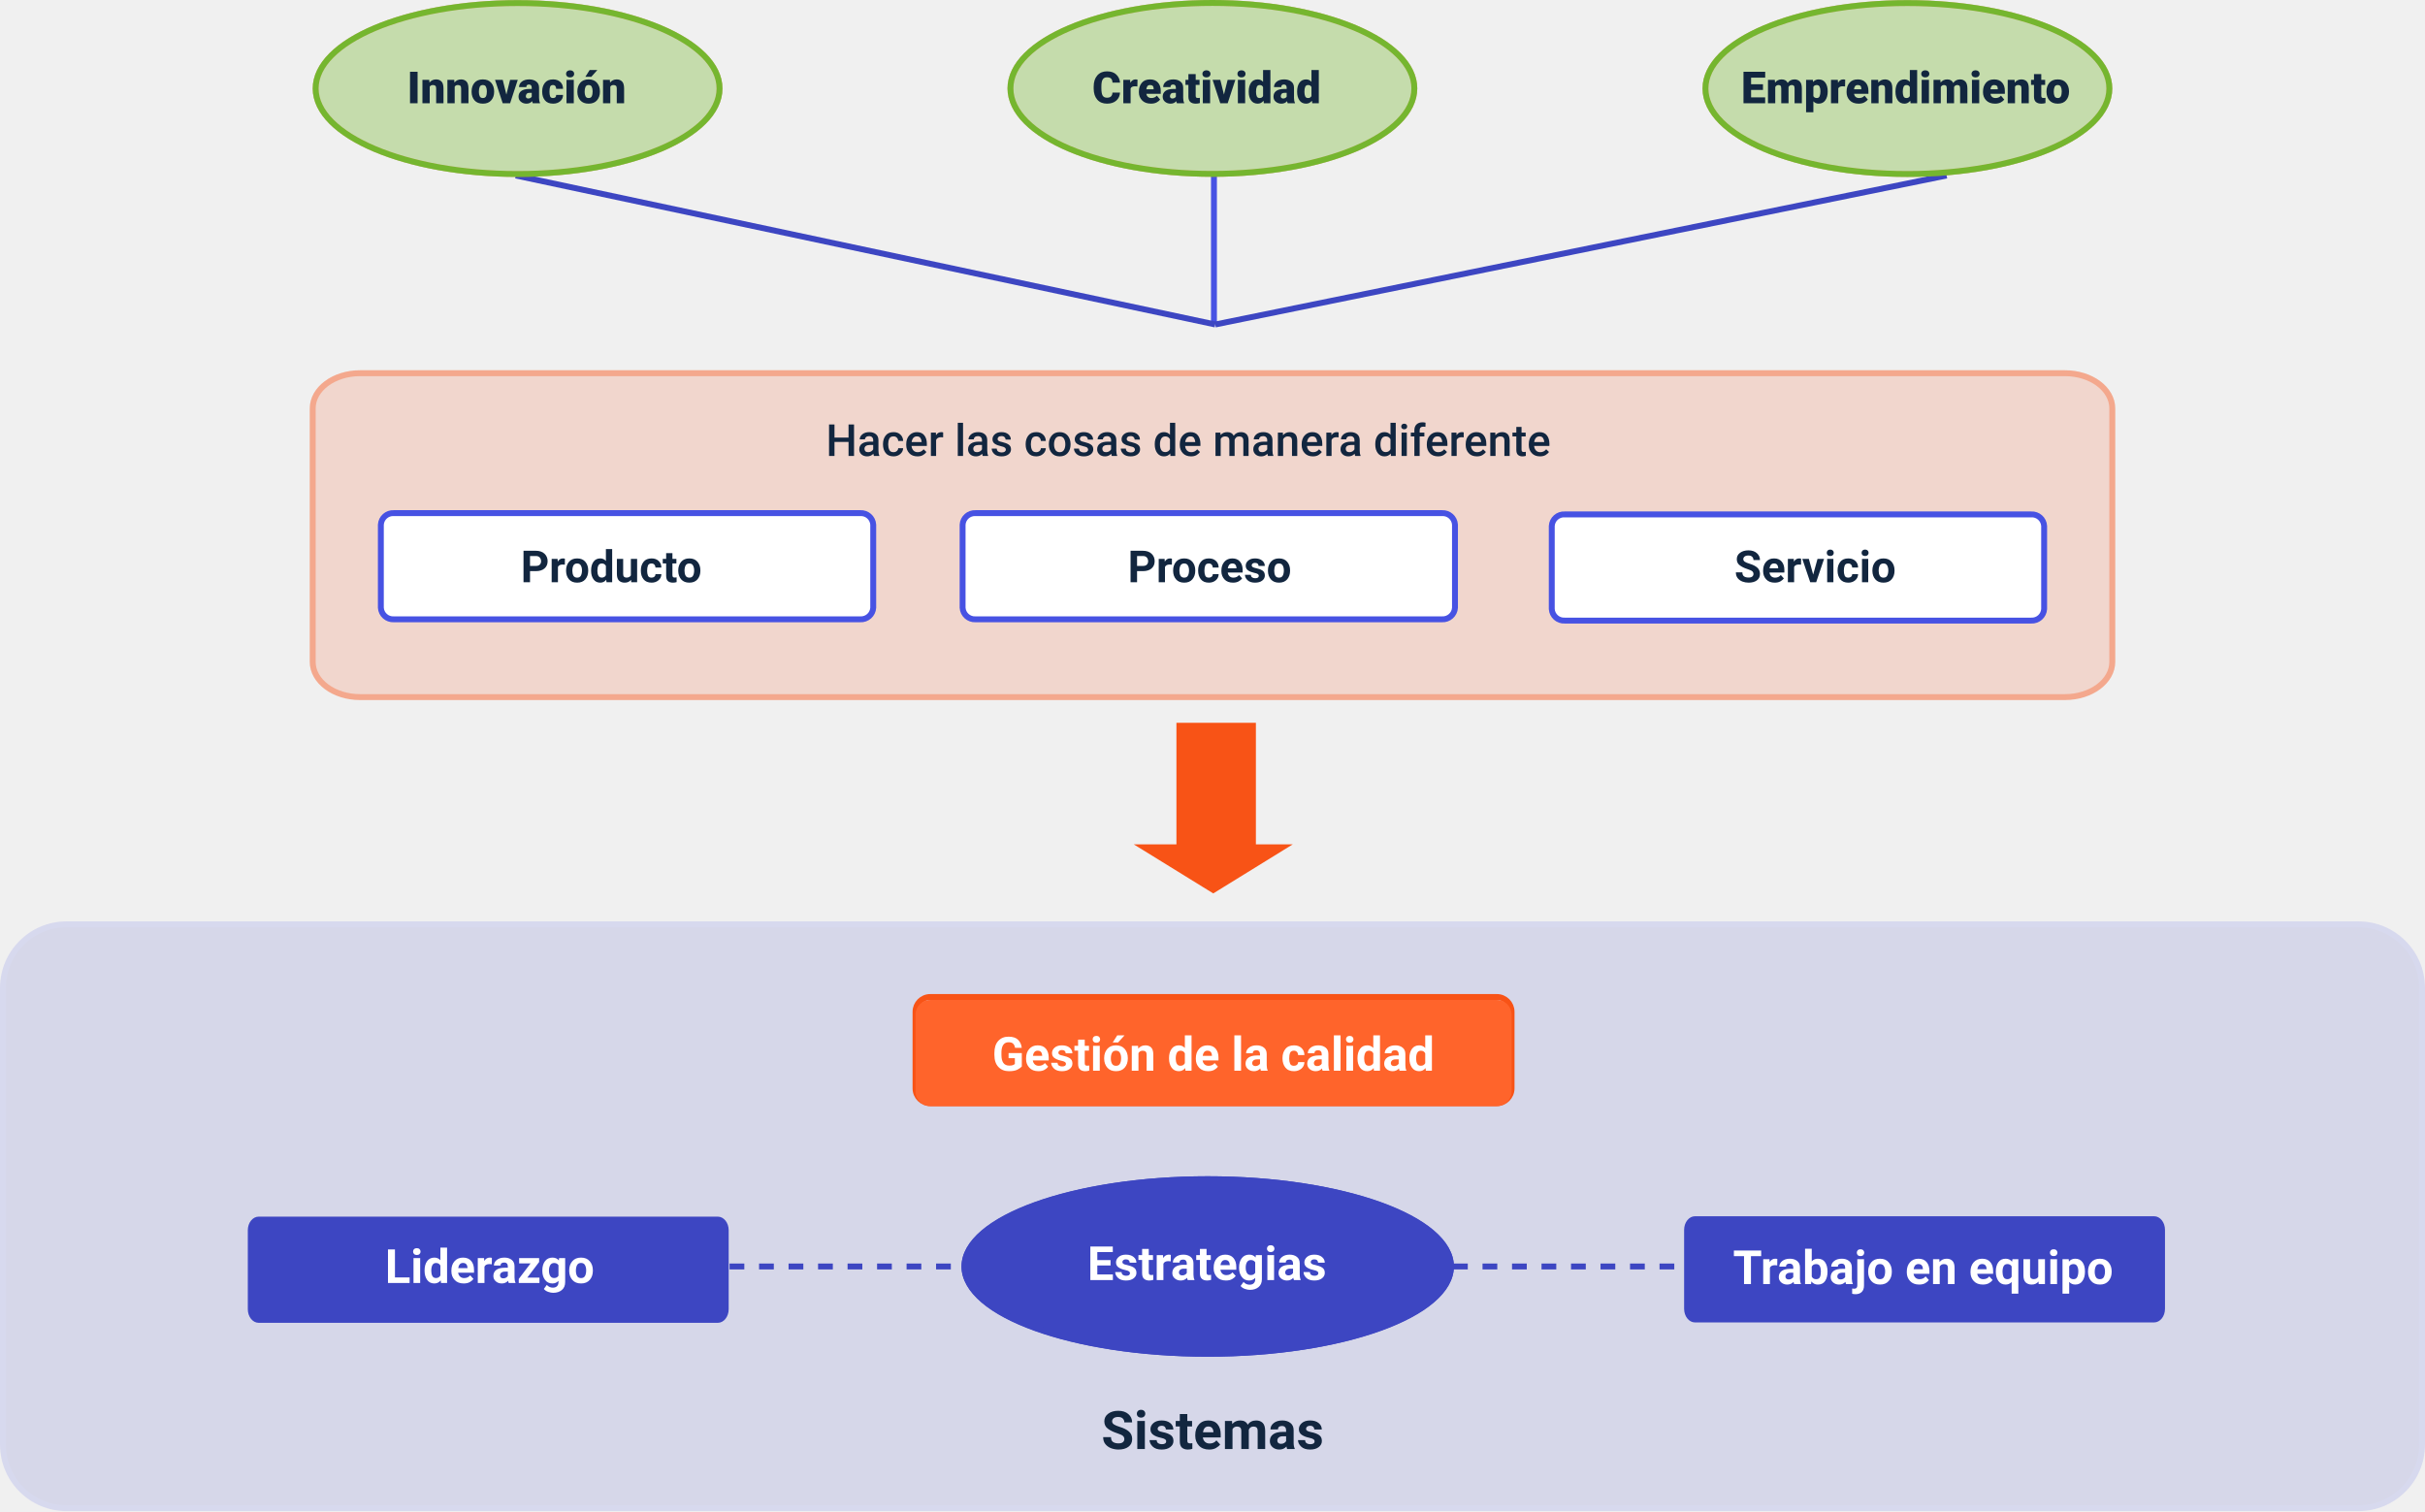
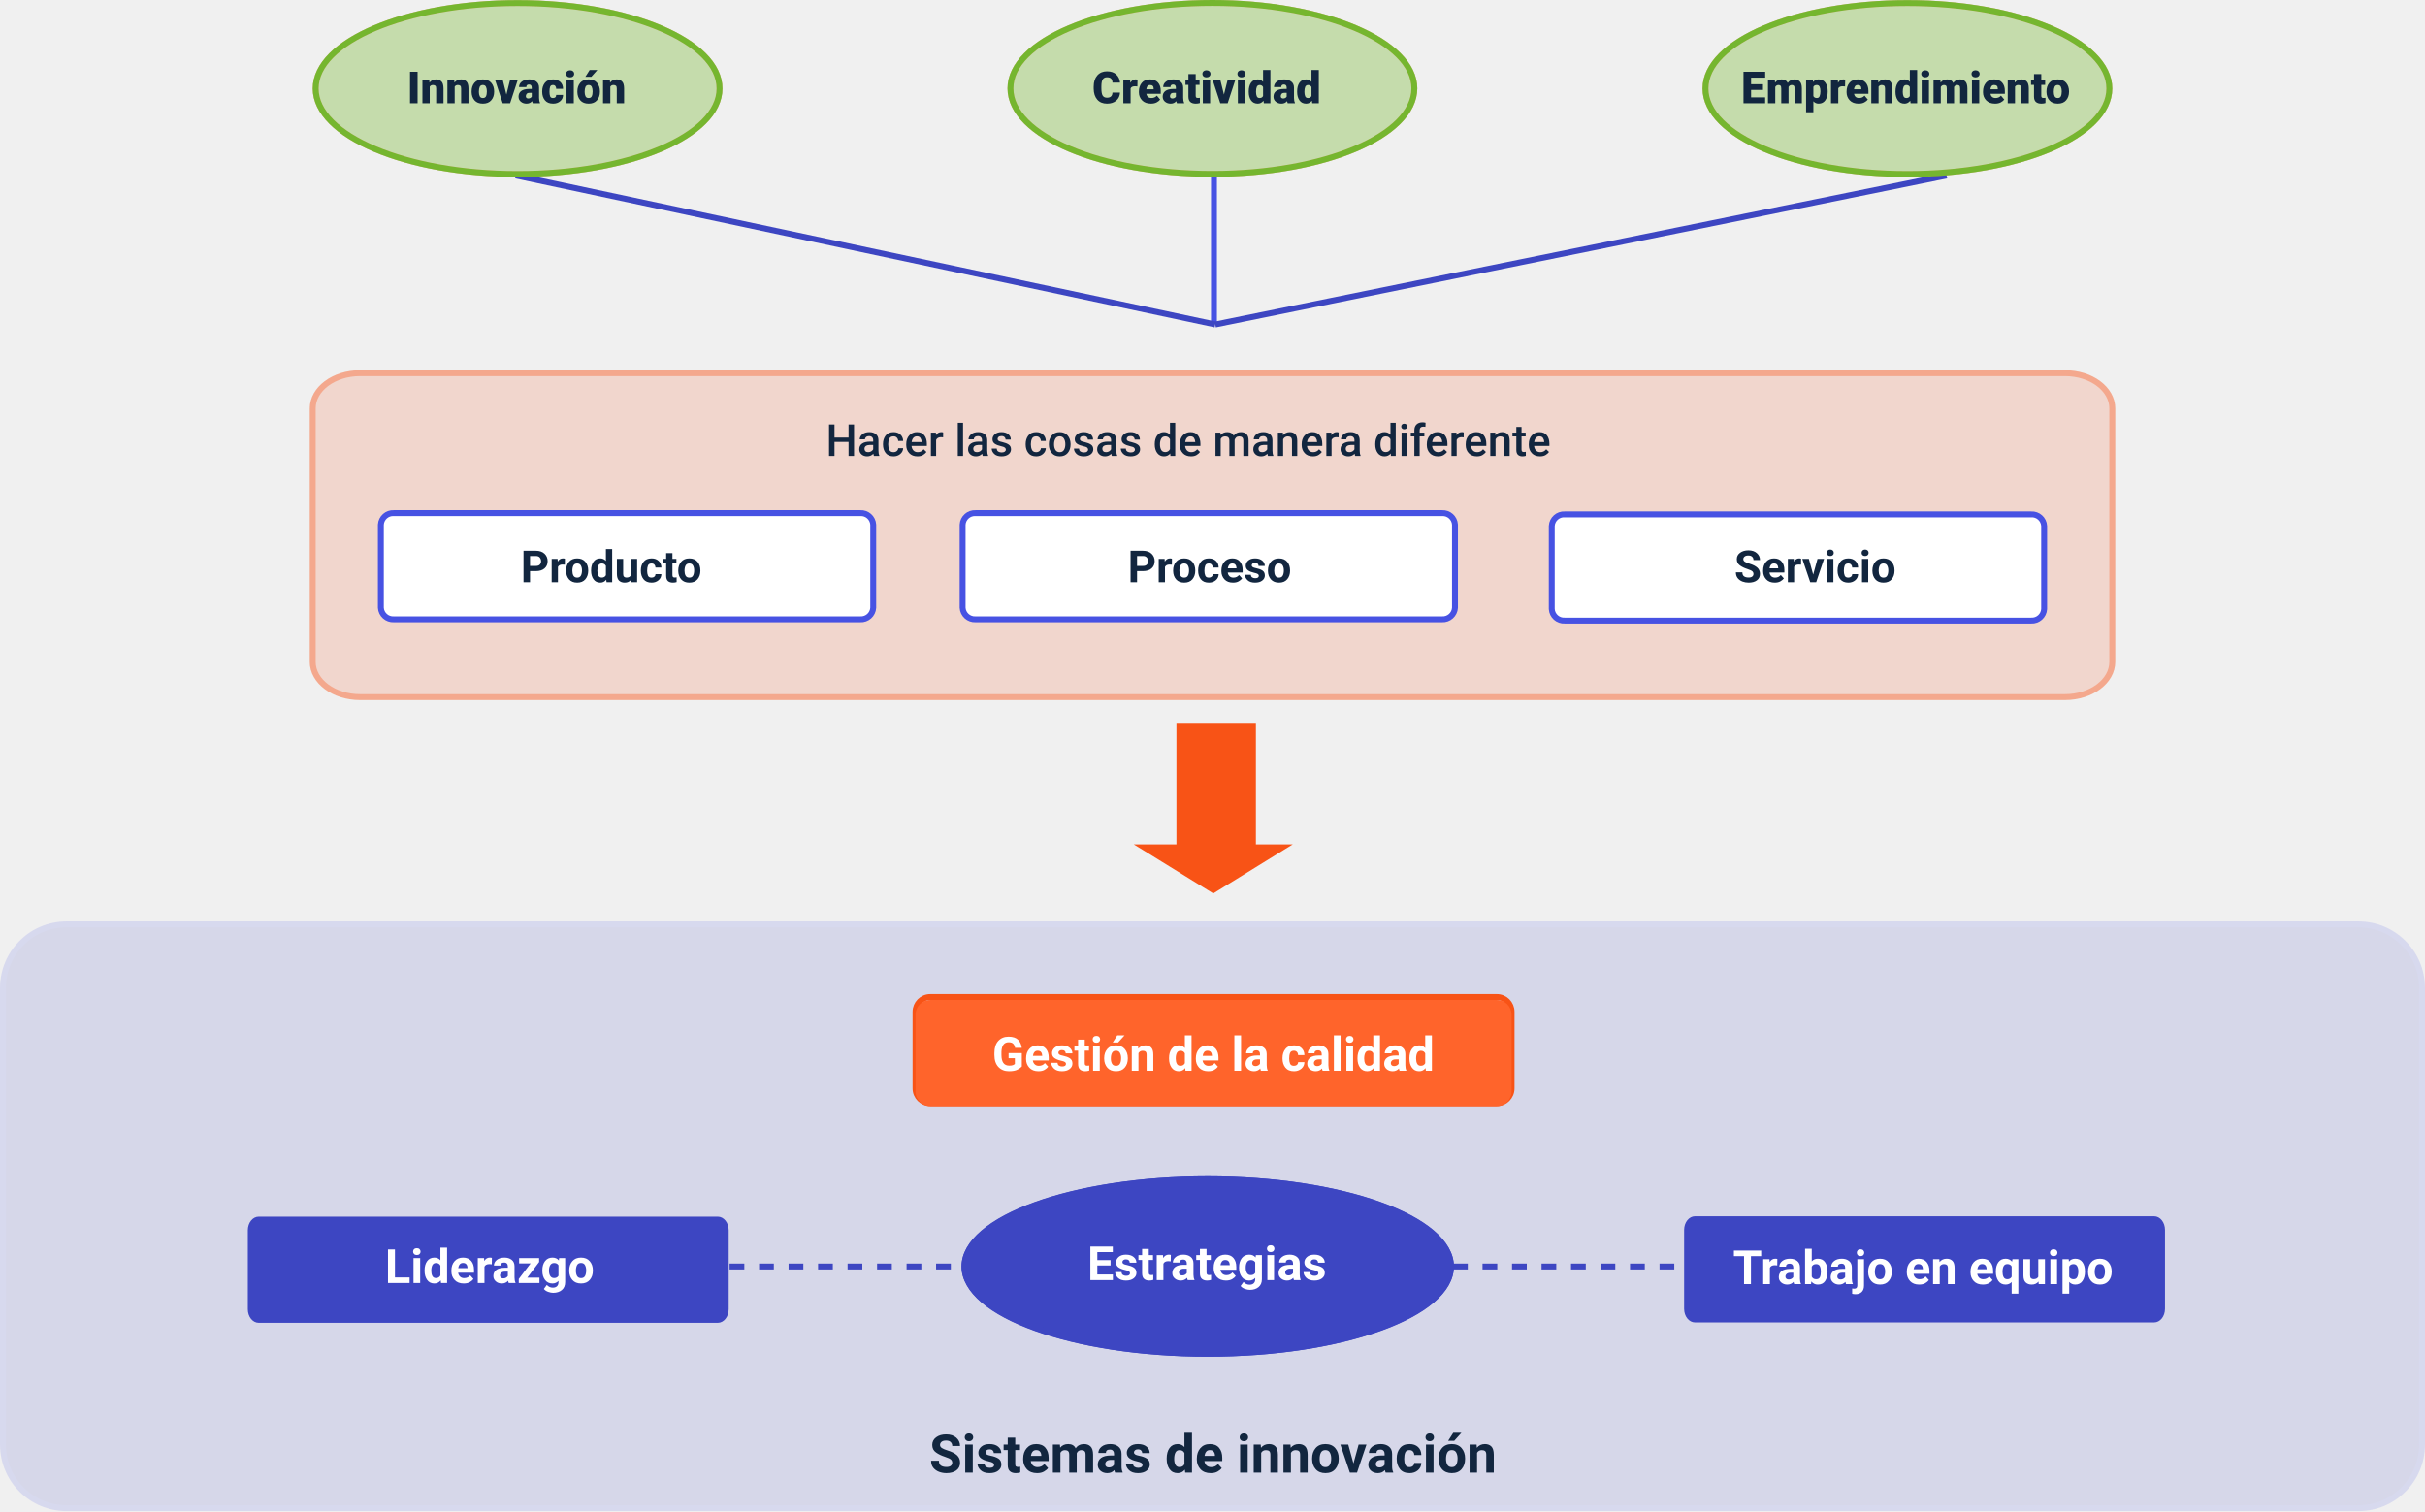
<svg xmlns="http://www.w3.org/2000/svg" width="822" height="512.299" viewBox="0 0 822 512.299">
-   <g id="Grupo_112768" data-name="Grupo 112768" transform="translate(-389 -373)">
+   <g id="Grupo_112767" data-name="Grupo 112767" transform="translate(-389 -373)">
    <path id="Trazado_160208" data-name="Trazado 160208" d="M55.667,23.425,41.209,0V9.976H0V34.911H41.209V46.85Z" transform="translate(823.685 619.044) rotate(90)" fill="#f85316" stroke="#f85316" stroke-miterlimit="10" stroke-width="2" />
    <line id="Línea_248" data-name="Línea 248" y2="50.604" transform="translate(800.493 431.988)" fill="#fff" stroke="#4752e3" stroke-miterlimit="10" stroke-width="2" />
    <g id="Grupo_112180" data-name="Grupo 112180" transform="translate(495 499.523)" opacity="0.163">
      <path id="Trazado_160205" data-name="Trazado 160205" d="M16.053,0H593.947C602.813,0,610,5.346,610,11.94V97.865c0,6.594-7.187,11.94-16.053,11.94H16.053C7.187,109.805,0,104.459,0,97.865V11.94C0,5.346,7.187,0,16.053,0Z" transform="translate(0)" fill="#f85316" stroke="#f85316" stroke-width="2" />
    </g>
    <text id="Hacer_las_cosas_de_manera_diferente" data-name="Hacer las cosas de manera diferente" transform="translate(668.928 527.578)" fill="#12263f" font-size="15" font-family="Roboto-Medium, Roboto" font-weight="500">
      <tspan x="0" y="0">Hacer las cosas de manera diferente</tspan>
    </text>
    <g id="Grupo_112177" data-name="Grupo 112177" transform="translate(518.097 546.959)">
      <path id="Trazado_160205-2" data-name="Trazado 160205" d="M4.392,0H162.512A4.174,4.174,0,0,1,166.9,3.915V32.085A4.174,4.174,0,0,1,162.512,36H4.392A4.174,4.174,0,0,1,0,32.085V3.915A4.174,4.174,0,0,1,4.392,0Z" fill="#fff" stroke="#4752e3" stroke-width="2" />
    </g>
    <g id="Grupo_112178" data-name="Grupo 112178" transform="translate(715.292 546.959)">
      <path id="Trazado_160205-3" data-name="Trazado 160205" d="M4.392,0H162.512A4.174,4.174,0,0,1,166.9,3.915V32.085A4.174,4.174,0,0,1,162.512,36H4.392A4.174,4.174,0,0,1,0,32.085V3.915A4.174,4.174,0,0,1,4.392,0Z" fill="#fff" stroke="#4752e3" stroke-width="2" />
    </g>
    <g id="Grupo_112179" data-name="Grupo 112179" transform="translate(915 547.392)">
      <path id="Trazado_160205-4" data-name="Trazado 160205" d="M4.392,0H162.512A4.174,4.174,0,0,1,166.9,3.915V32.085A4.174,4.174,0,0,1,162.512,36H4.392A4.174,4.174,0,0,1,0,32.085V3.915A4.174,4.174,0,0,1,4.392,0Z" fill="#fff" stroke="#4752e3" stroke-width="2" />
    </g>
    <text id="Producto" transform="translate(565.503 570.392)" fill="#12263f" font-size="15" font-family="Roboto-Bold, Roboto" font-weight="700">
      <tspan x="0" y="0">Producto</tspan>
    </text>
    <text id="Proceso" transform="translate(771.272 570.392)" fill="#12263f" font-size="15" font-family="Roboto-Bold, Roboto" font-weight="700">
      <tspan x="0" y="0">Proceso</tspan>
    </text>
    <text id="Servicio" transform="translate(976.89 570.392)" fill="#12263f" font-size="15" font-family="Roboto-Bold, Roboto" font-weight="700">
      <tspan x="0" y="0">Servicio</tspan>
    </text>
    <g id="Grupo_112183" data-name="Grupo 112183" transform="translate(495 499.523)" opacity="0.35">
      <path id="Trazado_160205-5" data-name="Trazado 160205" d="M16.053,0H593.947C602.813,0,610,5.346,610,11.94V97.865c0,6.594-7.187,11.94-16.053,11.94H16.053C7.187,109.805,0,104.459,0,97.865V11.94C0,5.346,7.187,0,16.053,0Z" transform="translate(0)" fill="none" stroke="#f85316" stroke-width="2" />
    </g>
    <path id="Trazado_160205-6" data-name="Trazado 160205" d="M21.579,0H798.421A21.551,21.551,0,0,1,820,21.522V176.409a21.551,21.551,0,0,1-21.579,21.522H21.579A21.551,21.551,0,0,1,0,176.409V21.522A21.551,21.551,0,0,1,21.579,0Z" transform="translate(390 686.367)" fill="#3d46c2" stroke="#4752e3" stroke-width="2" opacity="0.148" />
-     <text id="Sistemas" transform="translate(762.333 864.253)" fill="#12263f" font-size="18" font-family="Roboto-Bold, Roboto" font-weight="700">
-       <tspan x="0" y="0">Sistemas</tspan>
+     <text id="Sistemas_de_innovación" data-name="Sistemas de innovación" transform="translate(704 872.253)" fill="#12263f" font-size="18" font-family="Roboto-Bold, Roboto" font-weight="700">
+       <tspan x="0" y="0">Sistemas de innovación</tspan>
    </text>
    <path id="Trazado_158075" data-name="Trazado 158075" d="M3.688,0H159.312C161.349,0,163,2.066,163,4.615V31.385c0,2.549-1.651,4.615-3.688,4.615H3.688C1.651,36,0,33.934,0,31.385V4.615C0,2.066,1.651,0,3.688,0Z" transform="translate(473 785.463)" fill="#3d46c2" />
    <path id="Trazado_160212" data-name="Trazado 160212" d="M3.688,0H159.312C161.349,0,163,2.066,163,4.615V31.385c0,2.549-1.651,4.615-3.688,4.615H3.688C1.651,36,0,33.934,0,31.385V4.615C0,2.066,1.651,0,3.688,0Z" transform="translate(959.865 785.332)" fill="#3d46c2" />
    <text id="Liderazgo" transform="translate(519.5 807.963)" fill="#fff" font-size="16" font-family="Roboto-Bold, Roboto" font-weight="700">
      <tspan x="0" y="0">Liderazgo</tspan>
    </text>
    <line id="Línea_251" data-name="Línea 251" x2="78.181" transform="translate(636.301 802.363)" fill="none" stroke="#3d46c2" stroke-width="2" stroke-dasharray="5" />
    <line id="Línea_252" data-name="Línea 252" x2="78.181" transform="translate(881.531 802.363)" fill="none" stroke="#3d46c2" stroke-width="2" stroke-dasharray="5" />
    <text id="Trabajo_en_equipo" data-name="Trabajo en equipo" transform="translate(976.409 808.336)" fill="#fff" font-size="16" font-family="Roboto-Bold, Roboto" font-weight="700">
      <tspan x="0" y="0">Trabajo en equipo</tspan>
    </text>
    <g id="Grupo_112181" data-name="Grupo 112181" transform="translate(714.921 771.77)">
      <g id="Elipse_5383" data-name="Elipse 5383" transform="translate(-0.001 0.001)" fill="#3d46c2" stroke="#3d46c2" stroke-width="2">
        <ellipse cx="83.452" cy="30.593" rx="83.452" ry="30.593" stroke="none" />
        <ellipse cx="83.452" cy="30.593" rx="82.452" ry="29.593" fill="none" />
      </g>
    </g>
    <text id="Estrategias" transform="translate(757.579 806.963)" fill="#fff" font-size="16" font-family="Roboto-Bold, Roboto" font-weight="700">
      <tspan x="0" y="0">Estrategias</tspan>
    </text>
    <rect id="Rectángulo_40700" data-name="Rectángulo 40700" width="202.041" height="36" rx="5" transform="translate(699.334 711.001)" fill="none" stroke="#f85316" stroke-miterlimit="10" stroke-width="2" />
    <rect id="Rectángulo_40699" data-name="Rectángulo 40699" width="202.041" height="36" rx="5" transform="translate(699.333 712)" fill="#ff642b" />
    <text id="Gestión_de_la_calidad" data-name="Gestión de la calidad" transform="translate(725.333 736)" fill="#fff" font-size="16" font-family="Roboto-Bold, Roboto" font-weight="700">
      <tspan x="0" y="0">Gestión de la calidad</tspan>
    </text>
    <line id="Línea_249" data-name="Línea 249" x1="237.101" y1="50.505" transform="translate(563.833 432.5)" fill="none" stroke="#3d46c2" stroke-width="2" />
    <line id="Línea_250" data-name="Línea 250" y1="50.505" x2="247.898" transform="translate(800.935 432.5)" fill="none" stroke="#3d46c2" stroke-width="2" />
    <g id="Grupo_112174" data-name="Grupo 112174" transform="translate(494.999 373.041)">
      <g id="Elipse_5381" data-name="Elipse 5381" transform="translate(0 0.001)" fill="#75b62f" stroke="#f85316" stroke-width="2" opacity="0.35">
        <ellipse cx="69.45" cy="29.973" rx="69.45" ry="29.973" stroke="none" />
        <ellipse cx="69.45" cy="29.973" rx="68.45" ry="28.973" fill="none" />
      </g>
      <g id="Elipse_5383-2" data-name="Elipse 5383" transform="translate(0 0.001)" fill="none" stroke="#75b62f" stroke-width="2">
        <ellipse cx="69.45" cy="29.973" rx="69.45" ry="29.973" stroke="none" />
        <ellipse cx="69.45" cy="29.973" rx="68.45" ry="28.973" fill="none" />
      </g>
    </g>
    <g id="Grupo_112187" data-name="Grupo 112187" transform="translate(730.515 372.999)">
      <g id="Elipse_5381-2" data-name="Elipse 5381" transform="translate(0 0.001)" fill="#75b62f" stroke="#f85316" stroke-width="2" opacity="0.35">
        <ellipse cx="69.45" cy="29.973" rx="69.45" ry="29.973" stroke="none" />
        <ellipse cx="69.45" cy="29.973" rx="68.45" ry="28.973" fill="none" />
      </g>
      <g id="Elipse_5383-3" data-name="Elipse 5383" transform="translate(0 0.001)" fill="none" stroke="#75b62f" stroke-width="2">
        <ellipse cx="69.45" cy="29.973" rx="69.45" ry="29.973" stroke="none" />
        <ellipse cx="69.45" cy="29.973" rx="68.45" ry="28.973" fill="none" />
      </g>
    </g>
    <g id="Grupo_112188" data-name="Grupo 112188" transform="translate(966.1 373.041)">
      <g id="Elipse_5381-3" data-name="Elipse 5381" transform="translate(0 0.001)" fill="#75b62f" stroke="#f85316" stroke-width="2" opacity="0.35">
        <ellipse cx="69.45" cy="29.973" rx="69.45" ry="29.973" stroke="none" />
        <ellipse cx="69.45" cy="29.973" rx="68.45" ry="28.973" fill="none" />
      </g>
      <g id="Elipse_5383-4" data-name="Elipse 5383" transform="translate(0 0.001)" fill="none" stroke="#75b62f" stroke-width="2">
        <ellipse cx="69.45" cy="29.973" rx="69.45" ry="29.973" stroke="none" />
        <ellipse cx="69.45" cy="29.973" rx="68.45" ry="28.973" fill="none" />
      </g>
    </g>
    <text id="Innovación" transform="translate(526.999 408)" fill="#12263f" font-size="15" font-family="Roboto-Black, Roboto" font-weight="800">
      <tspan x="0" y="0">Innovación</tspan>
    </text>
    <text id="Creatividad" transform="translate(759.208 408)" fill="#12263f" font-size="15" font-family="Roboto-Black, Roboto" font-weight="800">
      <tspan x="0" y="0">Creatividad</tspan>
    </text>
    <text id="Emprendimiento" transform="translate(979.176 408)" fill="#12263f" font-size="15" font-family="Roboto-Black, Roboto" font-weight="800">
      <tspan x="0" y="0">Emprendimiento</tspan>
    </text>
  </g>
</svg>
